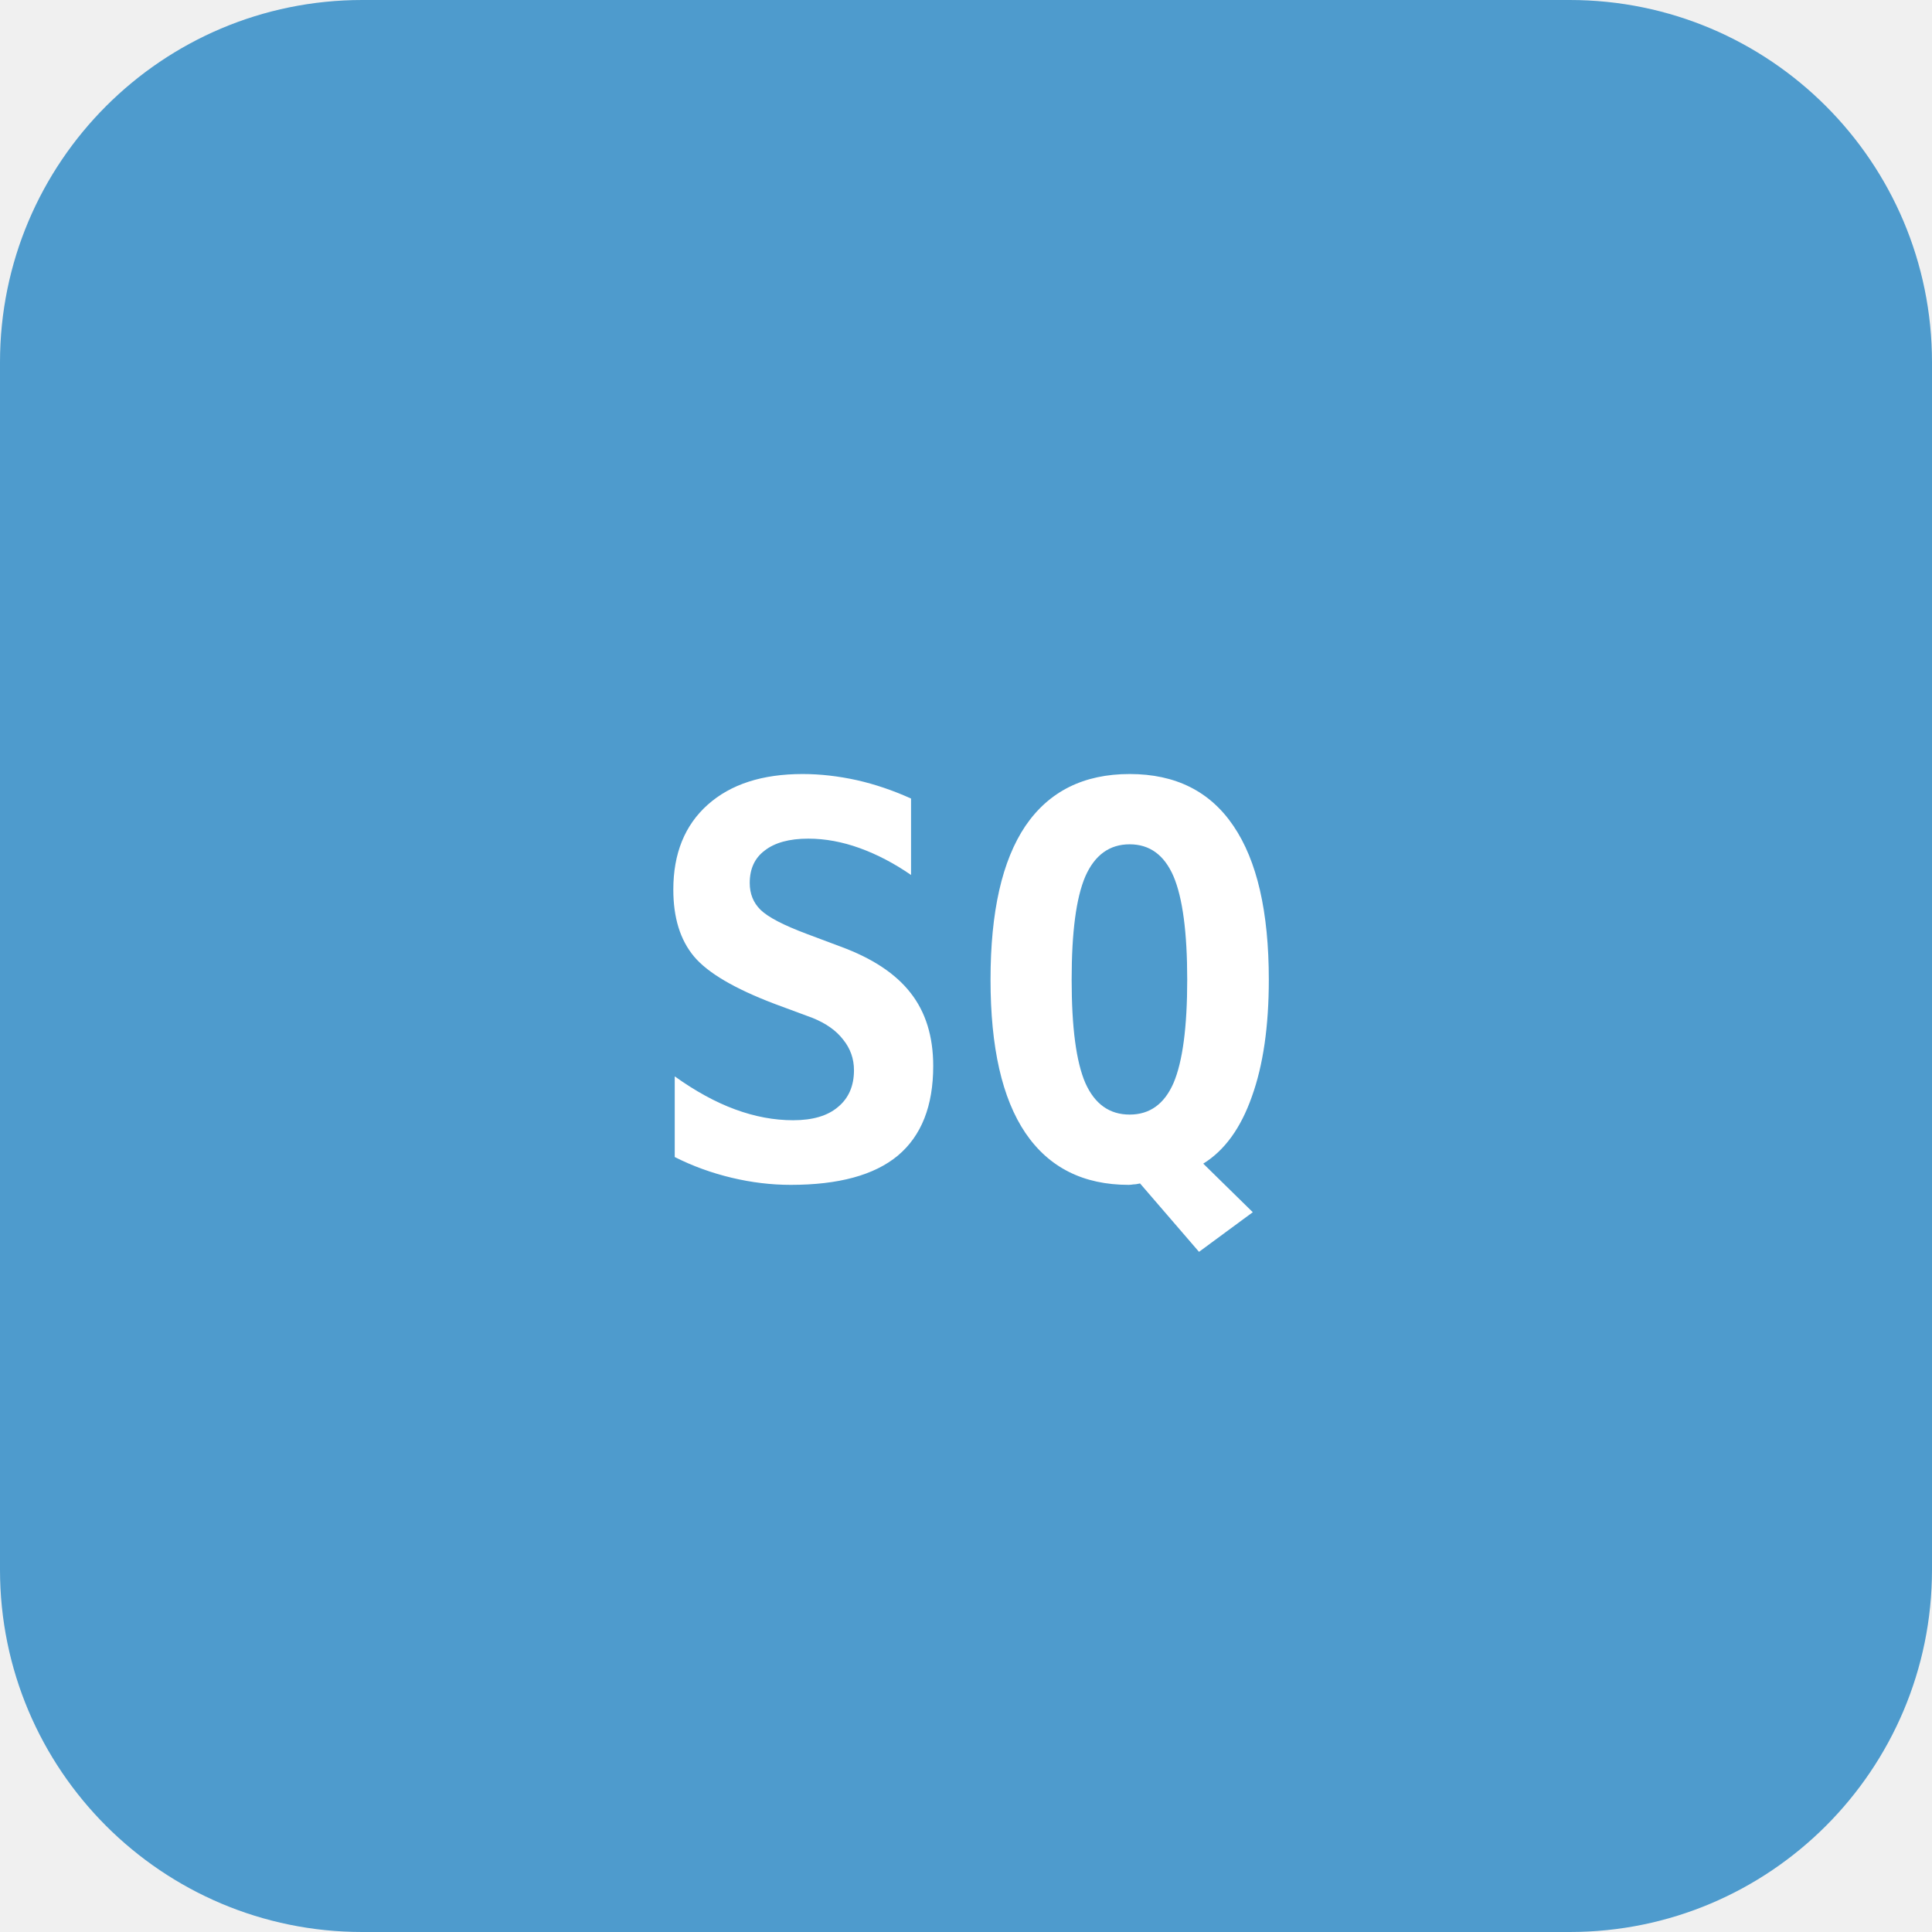
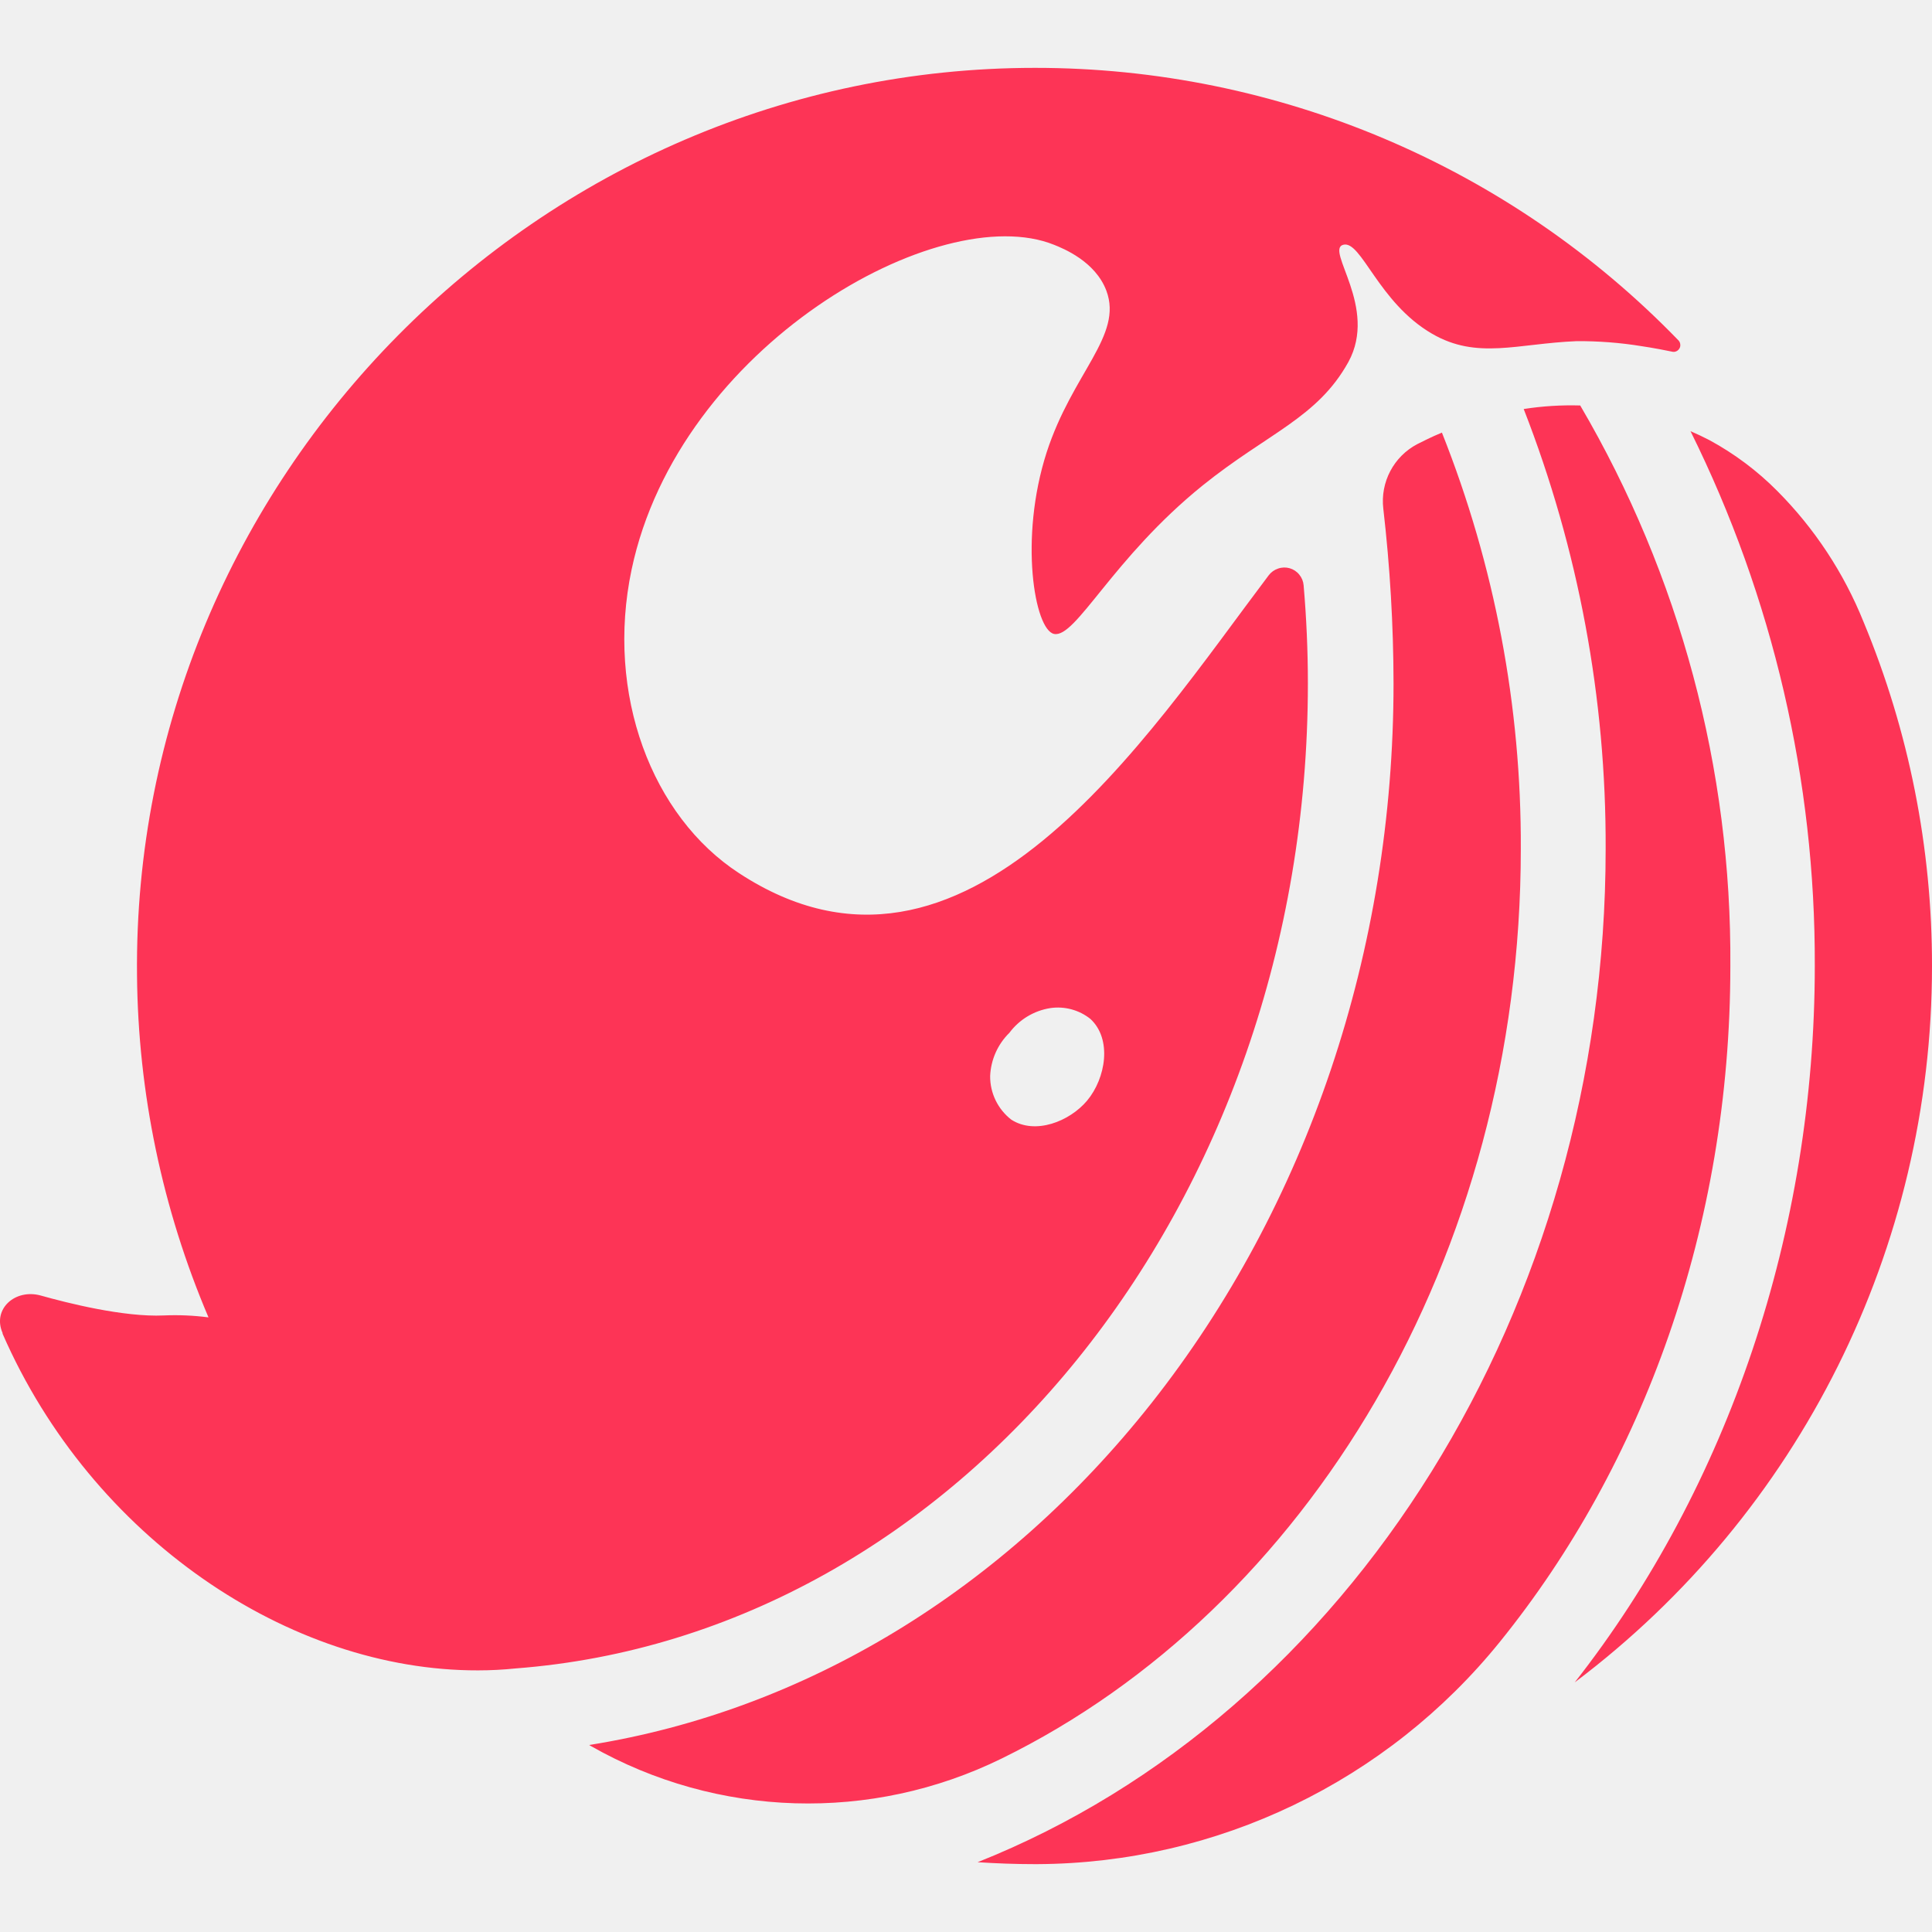
- <svg xmlns="http://www.w3.org/2000/svg" viewBox="0 0 64 64" role="img">
-   <rect width="64" height="64" rx="12" fill="#4E9BCD" />
-   <text x="32" y="39" font-family="monospace" font-size="18" font-weight="bold" text-anchor="middle" fill="#fff">SQ</text>
+ <svg xmlns="http://www.w3.org/2000/svg" fill="#FD3456" role="img" viewBox="0 0 24 24">
+   <path d="M19.63 5.037a3.834 3.834 0 0 0-.702.044 14.875 14.875 0 0 1 1.018 5.465c0 5.693-3.172 10.745-7.802 12.587.234.015.469.024.707.024h.035a7.434 7.434 0 0 0 5.748-2.764c1.773-2.194 2.861-5.15 2.861-8.391a13.582 13.582 0 0 0-1.865-6.965Zm-.738 5.509a13.833 13.833 0 0 0-.98-5.172c-.136.056-.233.107-.304.142a.8.8 0 0 0-.424.804c.083.72.126 1.444.127 2.169 0 3.312-1.069 6.49-3.011 8.946-1.837 2.321-4.301 3.815-6.981 4.242l.023.014a5.457 5.457 0 0 0 5.103.153c3.782-1.854 6.447-6.22 6.447-11.298ZM24 12.002a11.104 11.104 0 0 0-.85-4.276 4.892 4.892 0 0 0-1.072-1.627 3.61 3.61 0 0 0-.842-.631A3.598 3.598 0 0 0 21 5.356a14.841 14.841 0 0 1 1.544 6.642c0 3.294-1.073 6.467-2.982 8.901A11.135 11.135 0 0 0 24 12.002Zm-3.147-7.771A11.118 11.118 0 0 0 12.856.843C6.691.843 1.64 5.95 1.702 12.115c.013 1.461.315 2.905.888 4.25-.184-.024-.369-.032-.555-.024-.5.023-1.207-.157-1.527-.247-.32-.089-.606.167-.476.465v.009c1.108 2.536 3.562 4.187 5.906 4.182.155 0 .311-.008.466-.024 5.488-.418 9.843-5.746 9.843-12.236 0-.409-.018-.816-.053-1.22a.238.238 0 0 0-.054-.132.237.237 0 0 0-.263-.075.24.24 0 0 0-.117.084c-1.518 2.009-3.766 5.541-6.579 3.7-1.084-.706-1.661-2.225-1.335-3.772.586-2.777 3.822-4.608 5.248-4.034.112.045.513.205.65.571.208.558-.421 1.018-.742 2.007-.345 1.071-.15 2.206.092 2.256.271.054.726-.94 1.845-1.844.813-.654 1.426-.839 1.811-1.534.371-.678-.29-1.392-.065-1.456.225-.063.435.717 1.105 1.105.559.325 1.058.122 1.794.092.273-.002.545.019.813.063 0 0 .144.02.372.067a.077.077 0 0 0 .052-.003.084.084 0 0 0 .04-.034.076.076 0 0 0 .012-.051.082.082 0 0 0-.02-.049Zm-8.314 8.599a.786.786 0 0 1 .508-.307.648.648 0 0 1 .499.135c.271.251.191.736-.042 1.015-.217.258-.644.427-.941.236a.678.678 0 0 1-.263-.542.8.8 0 0 1 .239-.537Z" />
</svg>
